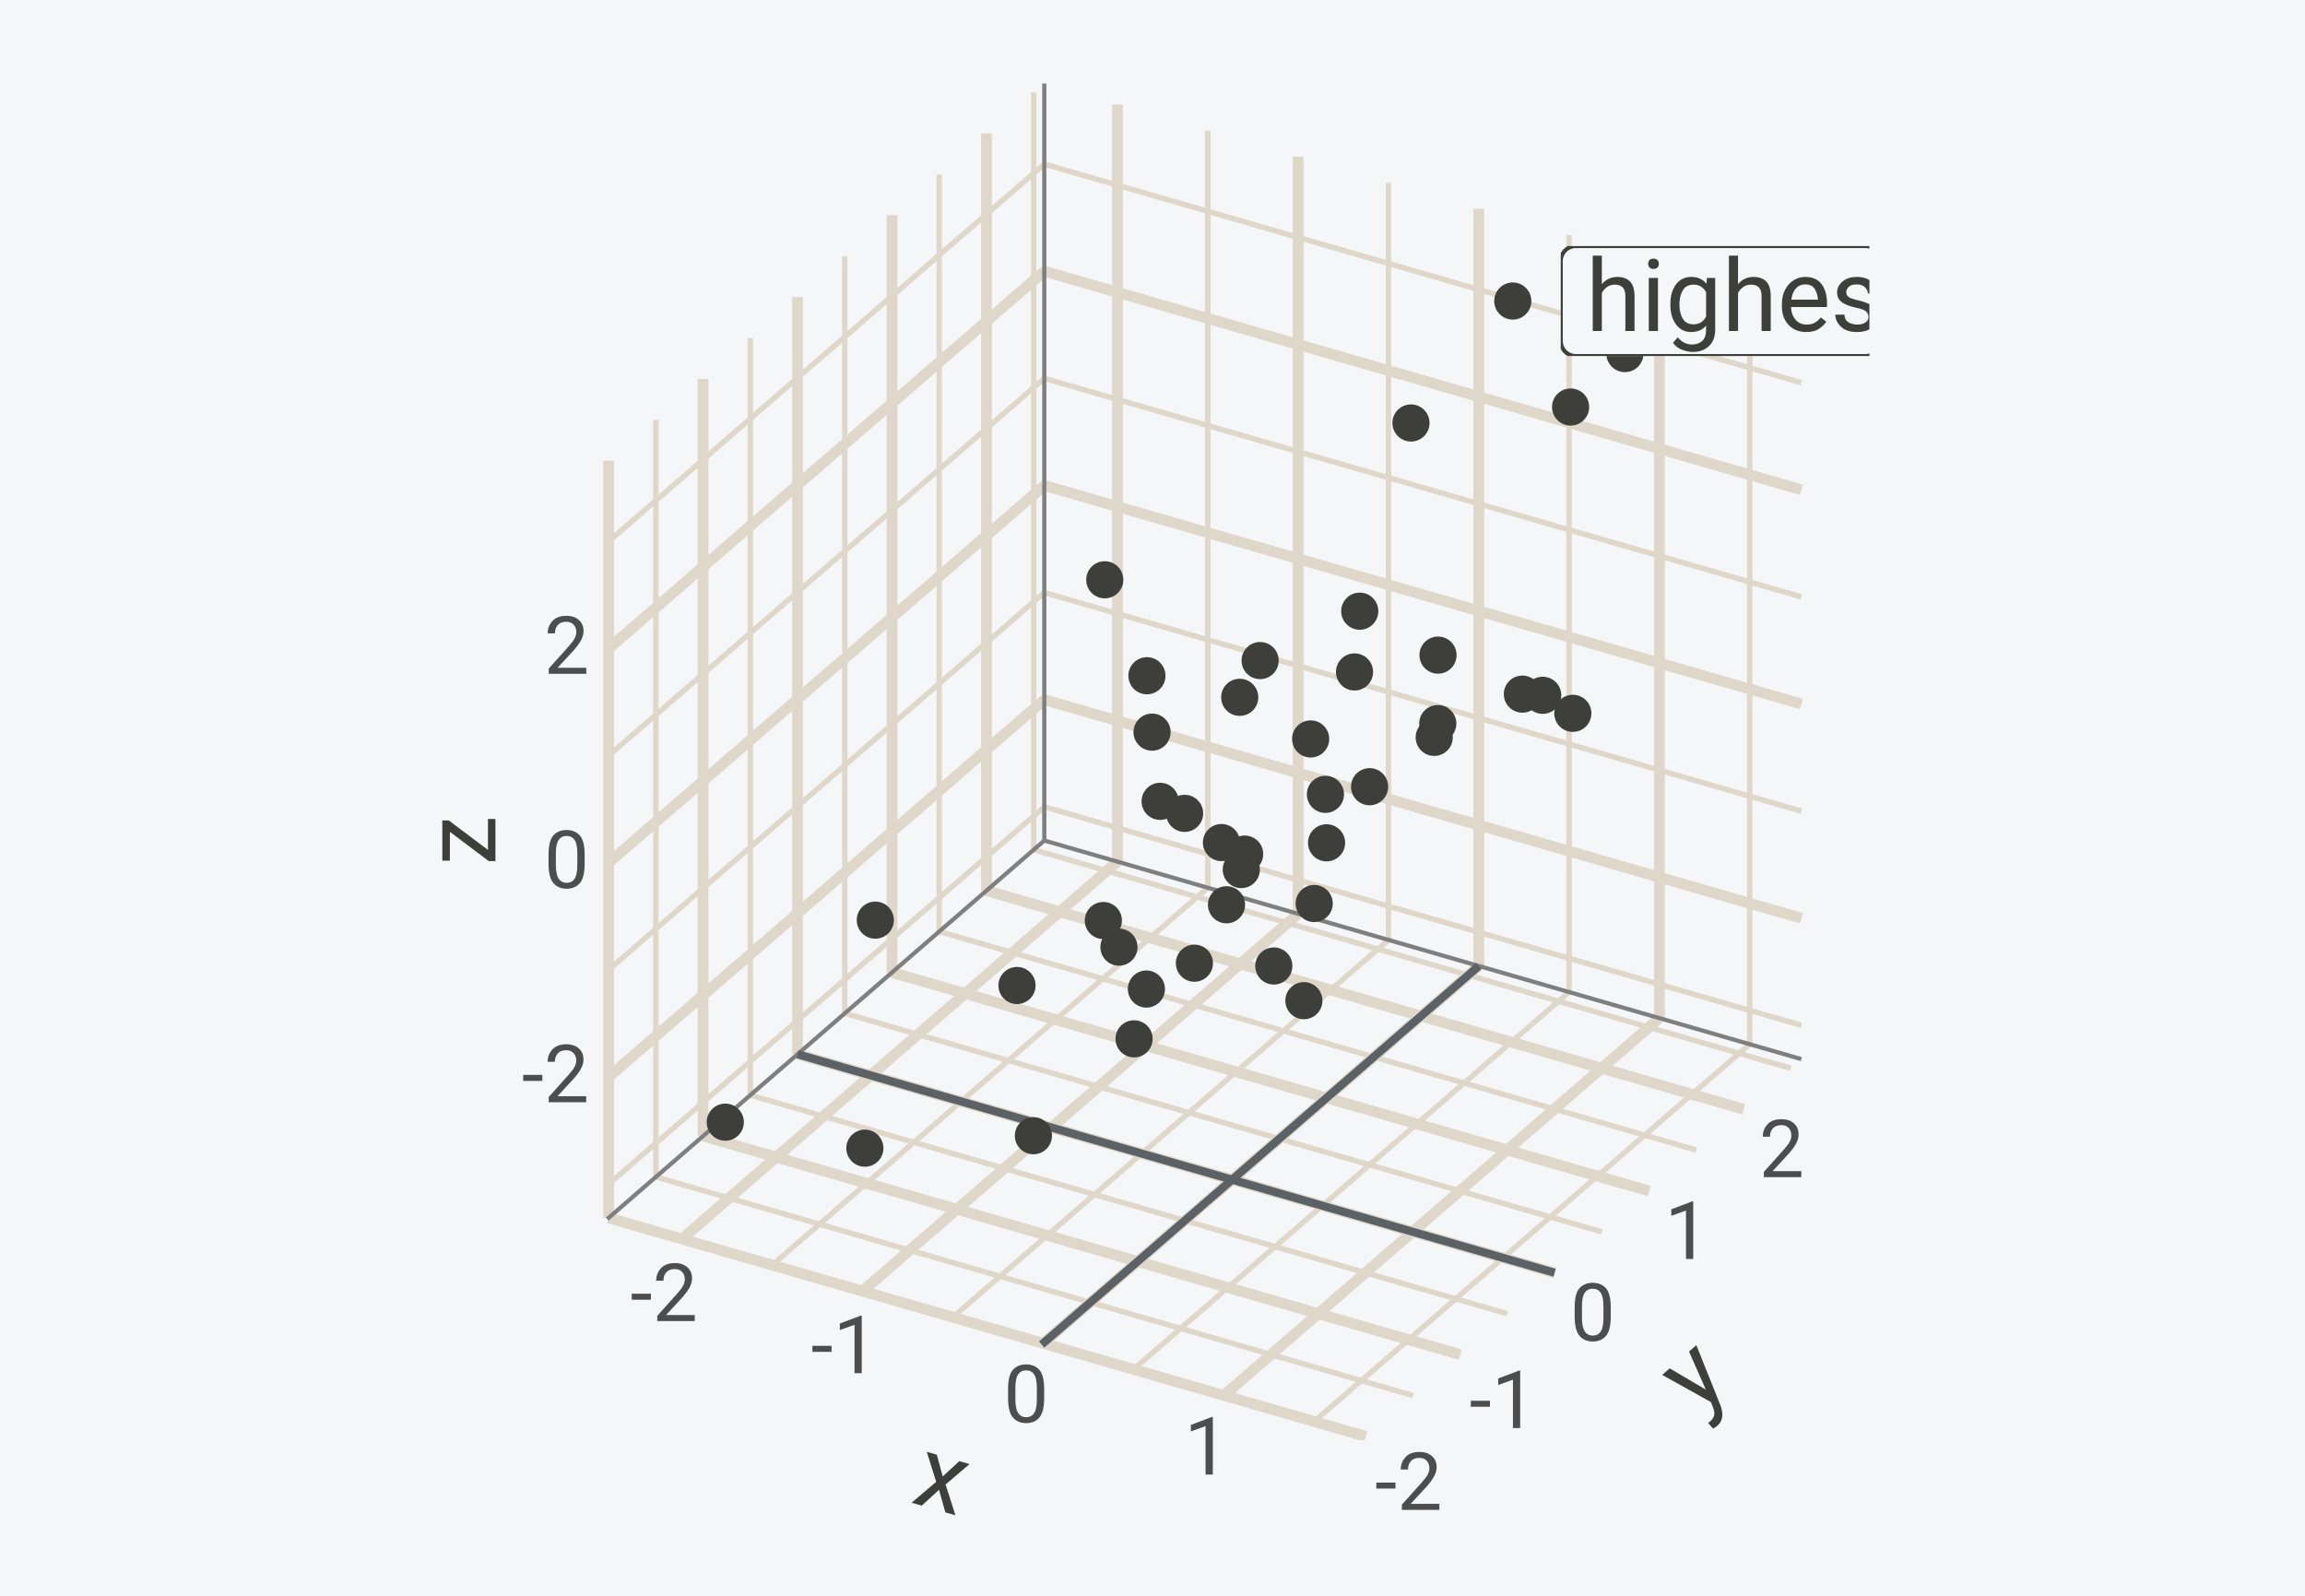
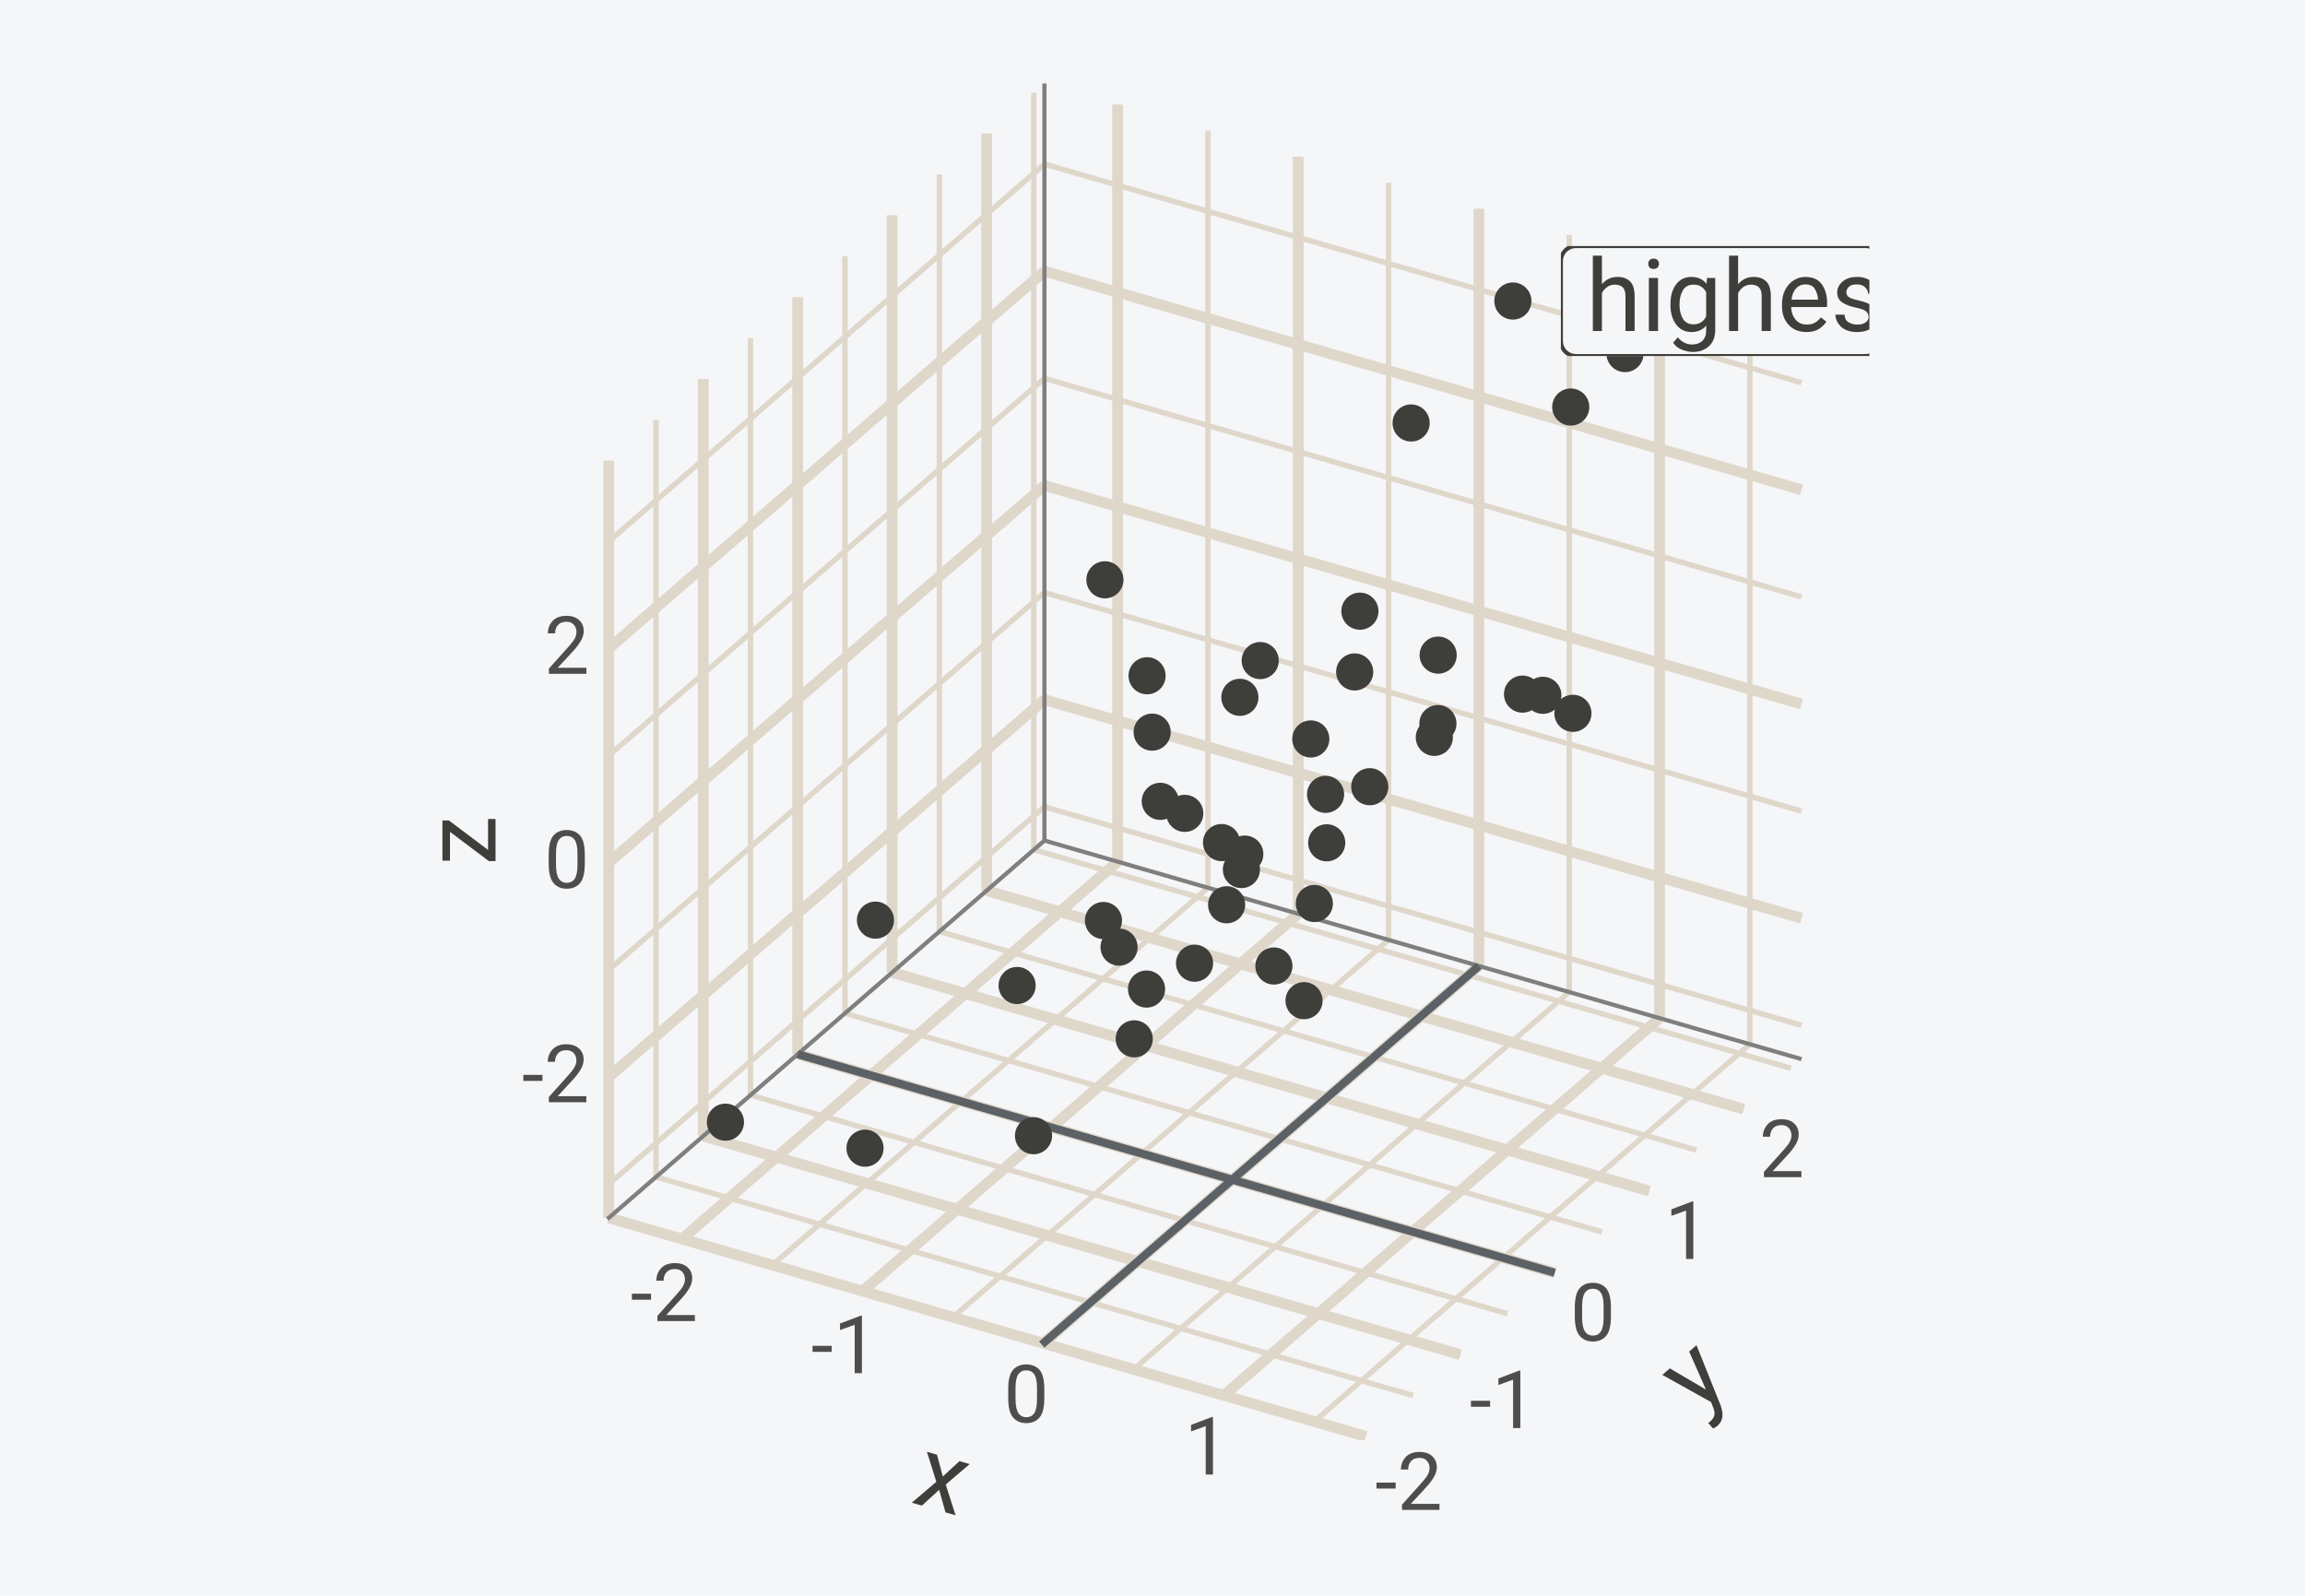
<svg xmlns="http://www.w3.org/2000/svg" width="468.00pt" height="324.00pt" viewBox="0 0 468.00 324.00">
  <g class="svglite">
    <defs>
      <style type="text/css">
    /* theme-aware-processed */
    .svglite line, .svglite polyline, .svglite polygon, .svglite path, .svglite circle {
      fill: none;
      stroke: #3E3F3A;
      stroke-linecap: round;
      stroke-linejoin: round;
      stroke-miterlimit: 10.00;
    }
    .svglite &gt; g &gt; rect {
      fill: none;
      stroke: #3E3F3A;
      stroke-linecap: round;
      stroke-linejoin: round;
      stroke-miterlimit: 10.00;
    }
    .svglite text {
      white-space: pre;
      fill: #3E3F3A;
    }
    .svglite g.glyphgroup path {
      fill: inherit;
      stroke: none;
    }
  </style>
    </defs>
    <rect class="svg-bg" width="100%" height="100%" style="stroke: none; fill: #F5F6F8;" />
    <defs>
      <clipPath id="cpMC4wMHw0NjguMDB8MC4wMHwzMjQuMDA=">
        <rect x="0.00" y="0.00" width="468.00" height="324.00" />
      </clipPath>
    </defs>
    <g clip-path="url(#cpMC4wMHw0NjguMDB8MC4wMHwzMjQuMDA=)">
</g>
    <defs>
      <clipPath id="cpNzIuMDB8Mzk2LjAwfDAuMDB8MzI0LjAw">
        <rect x="72.00" y="0.00" width="324.00" height="324.00" />
      </clipPath>
    </defs>
    <g clip-path="url(#cpNzIuMDB8Mzk2LjAwfDAuMDB8MzI0LjAw)">
      <rect x="72.00" y="0.00" width="324.00" height="324.00" style="stroke-width: 1.65; stroke: none;" />
    </g>
    <g clip-path="url(#cpMC4wMHw0NjguMDB8MC4wMHwzMjQuMDA=)">
      <rect x="80.47" y="8.47" width="307.06" height="307.06" style="stroke-width: 1.65; stroke: none;" />
    </g>
    <defs>
-       <clipPath id="cpMTA5LjQ2fDM3OS41NnwxNi40NHwyOTIuNDE=">
-         <rect x="109.46" y="16.44" width="270.10" height="275.97" />
-       </clipPath>
-     </defs>
-     <g clip-path="url(#cpMTA5LjQ2fDM3OS41NnwxNi40NHwyOTIuNDE=)">
-       <polyline points="123.57,247.27 123.57,93.55 " style="stroke-width: 1.10; stroke: #DFD7CA; stroke-linecap: butt;" />
-       <polyline points="133.16,238.96 133.16,85.25 " style="stroke-width: 1.10; stroke: #DFD7CA; stroke-linecap: butt;" />
-       <polyline points="142.75,230.66 142.75,76.94 " style="stroke-width: 1.10; stroke: #DFD7CA; stroke-linecap: butt;" />
-       <polyline points="152.34,222.35 152.34,68.64 " style="stroke-width: 1.10; stroke: #DFD7CA; stroke-linecap: butt;" />
-       <polyline points="161.93,214.05 161.93,60.33 " style="stroke-width: 1.10; stroke: #DFD7CA; stroke-linecap: butt;" />
-       <polyline points="171.52,205.74 171.52,52.03 " style="stroke-width: 1.10; stroke: #DFD7CA; stroke-linecap: butt;" />
-       <polyline points="181.11,197.44 181.11,43.72 " style="stroke-width: 1.10; stroke: #DFD7CA; stroke-linecap: butt;" />
-       <polyline points="190.70,189.13 190.70,35.42 " style="stroke-width: 1.10; stroke: #DFD7CA; stroke-linecap: butt;" />
-       <polyline points="200.29,180.83 200.29,27.11 " style="stroke-width: 1.10; stroke: #DFD7CA; stroke-linecap: butt;" />
-       <polyline points="209.88,172.52 209.88,18.81 " style="stroke-width: 1.10; stroke: #DFD7CA; stroke-linecap: butt;" />
-       <polyline points="123.57,247.27 123.57,93.55 " style="stroke-width: 2.19; stroke: #DFD7CA; stroke-linecap: butt;" />
-       <polyline points="142.75,230.66 142.75,76.94 " style="stroke-width: 2.19; stroke: #DFD7CA; stroke-linecap: butt;" />
-       <polyline points="161.93,214.05 161.93,60.33 " style="stroke-width: 2.19; stroke: #DFD7CA; stroke-linecap: butt;" />
-       <polyline points="181.11,197.44 181.11,43.72 " style="stroke-width: 2.19; stroke: #DFD7CA; stroke-linecap: butt;" />
-       <polyline points="200.29,180.83 200.29,27.11 " style="stroke-width: 2.19; stroke: #DFD7CA; stroke-linecap: butt;" />
-       <polyline points="123.28,240.67 212.03,163.81 " style="stroke-width: 1.10; stroke: #DFD7CA; stroke-linecap: butt;" />
-       <polyline points="123.28,218.92 212.03,142.06 " style="stroke-width: 1.10; stroke: #DFD7CA; stroke-linecap: butt;" />
-       <polyline points="123.28,197.17 212.03,120.31 " style="stroke-width: 1.10; stroke: #DFD7CA; stroke-linecap: butt;" />
-       <polyline points="123.28,175.42 212.03,98.57 " style="stroke-width: 1.10; stroke: #DFD7CA; stroke-linecap: butt;" />
-       <polyline points="123.28,153.68 212.03,76.82 " style="stroke-width: 1.10; stroke: #DFD7CA; stroke-linecap: butt;" />
-       <polyline points="123.28,131.93 212.03,55.07 " style="stroke-width: 1.10; stroke: #DFD7CA; stroke-linecap: butt;" />
-       <polyline points="123.28,110.18 212.03,33.32 " style="stroke-width: 1.10; stroke: #DFD7CA; stroke-linecap: butt;" />
-       <polyline points="123.28,218.92 212.03,142.06 " style="stroke-width: 2.19; stroke: #DFD7CA; stroke-linecap: butt;" />
-       <polyline points="123.28,175.42 212.03,98.57 " style="stroke-width: 2.19; stroke: #DFD7CA; stroke-linecap: butt;" />
-       <polyline points="123.28,131.93 212.03,55.07 " style="stroke-width: 2.19; stroke: #DFD7CA; stroke-linecap: butt;" />
-       <polyline points="226.89,174.95 226.89,21.24 " style="stroke-width: 1.10; stroke: #DFD7CA; stroke-linecap: butt;" />
-       <polyline points="245.23,180.25 245.23,26.53 " style="stroke-width: 1.10; stroke: #DFD7CA; stroke-linecap: butt;" />
-       <polyline points="263.57,185.54 263.57,31.83 " style="stroke-width: 1.10; stroke: #DFD7CA; stroke-linecap: butt;" />
-       <polyline points="281.91,190.84 281.91,37.12 " style="stroke-width: 1.10; stroke: #DFD7CA; stroke-linecap: butt;" />
-       <polyline points="300.25,196.13 300.25,42.42 " style="stroke-width: 1.10; stroke: #DFD7CA; stroke-linecap: butt;" />
-       <polyline points="318.58,201.42 318.58,47.71 " style="stroke-width: 1.10; stroke: #DFD7CA; stroke-linecap: butt;" />
-       <polyline points="336.92,206.72 336.92,53.00 " style="stroke-width: 1.10; stroke: #DFD7CA; stroke-linecap: butt;" />
-       <polyline points="355.26,212.01 355.26,58.30 " style="stroke-width: 1.10; stroke: #DFD7CA; stroke-linecap: butt;" />
-       <polyline points="226.89,174.95 226.89,21.24 " style="stroke-width: 2.19; stroke: #DFD7CA; stroke-linecap: butt;" />
-       <polyline points="263.57,185.54 263.57,31.83 " style="stroke-width: 2.19; stroke: #DFD7CA; stroke-linecap: butt;" />
-       <polyline points="300.25,196.13 300.25,42.42 " style="stroke-width: 2.19; stroke: #DFD7CA; stroke-linecap: butt;" />
-       <polyline points="336.92,206.72 336.92,53.00 " style="stroke-width: 2.19; stroke: #DFD7CA; stroke-linecap: butt;" />
-       <polyline points="212.03,163.81 365.74,208.18 " style="stroke-width: 1.10; stroke: #DFD7CA; stroke-linecap: butt;" />
-       <polyline points="212.03,142.06 365.74,186.43 " style="stroke-width: 1.10; stroke: #DFD7CA; stroke-linecap: butt;" />
-       <polyline points="212.03,120.31 365.74,164.69 " style="stroke-width: 1.10; stroke: #DFD7CA; stroke-linecap: butt;" />
-       <polyline points="212.03,98.57 365.74,142.94 " style="stroke-width: 1.10; stroke: #DFD7CA; stroke-linecap: butt;" />
-       <polyline points="212.03,76.82 365.74,121.19 " style="stroke-width: 1.10; stroke: #DFD7CA; stroke-linecap: butt;" />
-       <polyline points="212.03,55.07 365.74,99.44 " style="stroke-width: 1.10; stroke: #DFD7CA; stroke-linecap: butt;" />
-       <polyline points="212.03,33.32 365.74,77.70 " style="stroke-width: 1.10; stroke: #DFD7CA; stroke-linecap: butt;" />
-       <polyline points="212.03,142.06 365.74,186.43 " style="stroke-width: 2.19; stroke: #DFD7CA; stroke-linecap: butt;" />
-       <polyline points="212.03,98.57 365.74,142.94 " style="stroke-width: 2.19; stroke: #DFD7CA; stroke-linecap: butt;" />
-       <polyline points="212.03,55.07 365.74,99.44 " style="stroke-width: 2.19; stroke: #DFD7CA; stroke-linecap: butt;" />
-       <polyline points="138.14,251.81 226.89,174.95 " style="stroke-width: 1.10; stroke: #DFD7CA; stroke-linecap: butt;" />
-       <polyline points="156.48,257.11 245.23,180.25 " style="stroke-width: 1.10; stroke: #DFD7CA; stroke-linecap: butt;" />
-       <polyline points="174.82,262.40 263.57,185.54 " style="stroke-width: 1.10; stroke: #DFD7CA; stroke-linecap: butt;" />
-       <polyline points="193.16,267.69 281.91,190.84 " style="stroke-width: 1.10; stroke: #DFD7CA; stroke-linecap: butt;" />
-       <polyline points="211.50,272.99 300.25,196.13 " style="stroke-width: 1.10; stroke: #DFD7CA; stroke-linecap: butt;" />
-       <polyline points="229.84,278.28 318.58,201.42 " style="stroke-width: 1.10; stroke: #DFD7CA; stroke-linecap: butt;" />
-       <polyline points="248.18,283.58 336.92,206.72 " style="stroke-width: 1.10; stroke: #DFD7CA; stroke-linecap: butt;" />
-       <polyline points="266.51,288.87 355.26,212.01 " style="stroke-width: 1.10; stroke: #DFD7CA; stroke-linecap: butt;" />
-       <polyline points="138.14,251.81 226.89,174.95 " style="stroke-width: 2.19; stroke: #DFD7CA; stroke-linecap: butt;" />
-       <polyline points="174.82,262.40 263.57,185.54 " style="stroke-width: 2.19; stroke: #DFD7CA; stroke-linecap: butt;" />
-       <polyline points="211.50,272.99 300.25,196.13 " style="stroke-width: 2.19; stroke: #DFD7CA; stroke-linecap: butt;" />
-       <polyline points="248.18,283.58 336.92,206.72 " style="stroke-width: 2.19; stroke: #DFD7CA; stroke-linecap: butt;" />
-       <polyline points="123.57,247.27 277.29,291.64 " style="stroke-width: 1.10; stroke: #DFD7CA; stroke-linecap: butt;" />
-       <polyline points="133.16,238.96 286.88,283.34 " style="stroke-width: 1.10; stroke: #DFD7CA; stroke-linecap: butt;" />
-       <polyline points="142.75,230.66 296.47,275.03 " style="stroke-width: 1.10; stroke: #DFD7CA; stroke-linecap: butt;" />
-       <polyline points="152.34,222.35 306.06,266.73 " style="stroke-width: 1.10; stroke: #DFD7CA; stroke-linecap: butt;" />
-       <polyline points="161.93,214.05 315.65,258.42 " style="stroke-width: 1.10; stroke: #DFD7CA; stroke-linecap: butt;" />
-       <polyline points="171.52,205.74 325.24,250.12 " style="stroke-width: 1.10; stroke: #DFD7CA; stroke-linecap: butt;" />
-       <polyline points="181.11,197.44 334.83,241.81 " style="stroke-width: 1.10; stroke: #DFD7CA; stroke-linecap: butt;" />
-       <polyline points="190.70,189.13 344.42,233.51 " style="stroke-width: 1.10; stroke: #DFD7CA; stroke-linecap: butt;" />
-       <polyline points="200.29,180.83 354.01,225.20 " style="stroke-width: 1.10; stroke: #DFD7CA; stroke-linecap: butt;" />
-       <polyline points="209.88,172.52 363.60,216.90 " style="stroke-width: 1.10; stroke: #DFD7CA; stroke-linecap: butt;" />
-       <polyline points="123.57,247.27 277.29,291.64 " style="stroke-width: 2.19; stroke: #DFD7CA; stroke-linecap: butt;" />
-       <polyline points="142.75,230.66 296.47,275.03 " style="stroke-width: 2.19; stroke: #DFD7CA; stroke-linecap: butt;" />
-       <polyline points="161.93,214.05 315.65,258.42 " style="stroke-width: 2.19; stroke: #DFD7CA; stroke-linecap: butt;" />
-       <polyline points="181.11,197.44 334.83,241.81 " style="stroke-width: 2.19; stroke: #DFD7CA; stroke-linecap: butt;" />
-       <polyline points="200.29,180.83 354.01,225.20 " style="stroke-width: 2.19; stroke: #DFD7CA; stroke-linecap: butt;" />
-       <polyline points="212.03,170.66 365.74,215.04 " style="stroke-width: 0.85; stroke: #7F7F7F; stroke-linecap: butt;" />
-       <polyline points="123.28,247.52 212.03,170.66 " style="stroke-width: 0.85; stroke: #7F7F7F; stroke-linecap: butt;" />
-       <polyline points="212.03,170.66 212.03,16.95 " style="stroke-width: 0.85; stroke: #7F7F7F; stroke-linecap: butt;" />
-       <circle class="theme-fill-fg" cx="224.31" cy="117.72" r="3.22" style="stroke-width: 1.10; fill: #3E3F3A;" />
-       <circle class="theme-fill-fg" cx="177.72" cy="186.82" r="3.22" style="stroke-width: 1.10; fill: #3E3F3A;" />
-       <circle class="theme-fill-fg" cx="147.26" cy="227.84" r="3.22" style="stroke-width: 1.10; fill: #3E3F3A;" />
-       <circle class="theme-fill-fg" cx="286.48" cy="85.88" r="3.22" style="stroke-width: 1.10; fill: #3E3F3A;" />
-       <circle class="theme-fill-fg" cx="232.87" cy="137.20" r="3.22" style="stroke-width: 1.10; fill: #3E3F3A;" />
-       <circle class="theme-fill-fg" cx="175.60" cy="233.12" r="3.22" style="stroke-width: 1.10; fill: #3E3F3A;" />
-       <circle class="theme-fill-fg" cx="255.85" cy="134.12" r="3.22" style="stroke-width: 1.10; fill: #3E3F3A;" />
-       <circle class="theme-fill-fg" cx="224.02" cy="186.90" r="3.22" style="stroke-width: 1.10; fill: #3E3F3A;" />
-       <circle class="theme-fill-fg" cx="240.52" cy="165.14" r="3.22" style="stroke-width: 1.10; fill: #3E3F3A;" />
-       <circle class="theme-fill-fg" cx="233.91" cy="148.65" r="3.22" style="stroke-width: 1.10; fill: #3E3F3A;" />
-       <circle class="theme-fill-fg" cx="266.11" cy="150.03" r="3.22" style="stroke-width: 1.10; fill: #3E3F3A;" />
-       <circle class="theme-fill-fg" cx="329.92" cy="71.79" r="3.22" style="stroke-width: 1.10; fill: #3E3F3A;" />
-       <circle class="theme-fill-fg" cx="206.49" cy="200.09" r="3.22" style="stroke-width: 1.10; fill: #3E3F3A;" />
-       <circle class="theme-fill-fg" cx="307.15" cy="61.12" r="3.22" style="stroke-width: 1.10; fill: #3E3F3A;" />
-       <circle class="theme-fill-fg" cx="242.51" cy="195.56" r="3.22" style="stroke-width: 1.10; fill: #3E3F3A;" />
-       <circle class="theme-fill-fg" cx="232.76" cy="200.81" r="3.22" style="stroke-width: 1.10; fill: #3E3F3A;" />
-       <circle class="theme-fill-fg" cx="291.97" cy="133.01" r="3.22" style="stroke-width: 1.10; fill: #3E3F3A;" />
-       <circle class="theme-fill-fg" cx="291.20" cy="149.71" r="3.22" style="stroke-width: 1.10; fill: #3E3F3A;" />
-       <circle class="theme-fill-fg" cx="230.26" cy="210.92" r="3.22" style="stroke-width: 1.10; fill: #3E3F3A;" />
-       <circle class="theme-fill-fg" cx="276.08" cy="124.09" r="3.22" style="stroke-width: 1.10; fill: #3E3F3A;" />
-       <circle class="theme-fill-fg" cx="275.02" cy="136.43" r="3.22" style="stroke-width: 1.10; fill: #3E3F3A;" />
-       <circle class="theme-fill-fg" cx="269.34" cy="171.12" r="3.22" style="stroke-width: 1.10; fill: #3E3F3A;" />
-       <circle class="theme-fill-fg" cx="318.89" cy="82.64" r="3.22" style="stroke-width: 1.10; fill: #3E3F3A;" />
-       <circle class="theme-fill-fg" cx="269.11" cy="161.28" r="3.22" style="stroke-width: 1.10; fill: #3E3F3A;" />
-       <circle class="theme-fill-fg" cx="278.08" cy="159.73" r="3.22" style="stroke-width: 1.10; fill: #3E3F3A;" />
-       <circle class="theme-fill-fg" cx="258.63" cy="196.13" r="3.22" style="stroke-width: 1.10; fill: #3E3F3A;" />
-       <circle class="theme-fill-fg" cx="309.10" cy="140.93" r="3.22" style="stroke-width: 1.10; fill: #3E3F3A;" />
-       <circle class="theme-fill-fg" cx="319.34" cy="144.83" r="3.22" style="stroke-width: 1.10; fill: #3E3F3A;" />
-       <circle class="theme-fill-fg" cx="266.83" cy="183.44" r="3.22" style="stroke-width: 1.10; fill: #3E3F3A;" />
-       <circle class="theme-fill-fg" cx="235.55" cy="162.70" r="3.22" style="stroke-width: 1.10; fill: #3E3F3A;" />
-       <circle class="theme-fill-fg" cx="227.19" cy="192.30" r="3.22" style="stroke-width: 1.10; fill: #3E3F3A;" />
-       <circle class="theme-fill-fg" cx="248.00" cy="171.07" r="3.22" style="stroke-width: 1.10; fill: #3E3F3A;" />
-       <circle class="theme-fill-fg" cx="251.71" cy="141.58" r="3.22" style="stroke-width: 1.10; fill: #3E3F3A;" />
-       <circle class="theme-fill-fg" cx="291.92" cy="146.91" r="3.22" style="stroke-width: 1.10; fill: #3E3F3A;" />
-       <circle class="theme-fill-fg" cx="313.23" cy="141.17" r="3.22" style="stroke-width: 1.10; fill: #3E3F3A;" />
-       <circle class="theme-fill-fg" cx="264.74" cy="203.17" r="3.22" style="stroke-width: 1.10; fill: #3E3F3A;" />
-       <circle class="theme-fill-fg" cx="252.03" cy="176.55" r="3.22" style="stroke-width: 1.10; fill: #3E3F3A;" />
-       <circle class="theme-fill-fg" cx="249.03" cy="183.70" r="3.22" style="stroke-width: 1.10; fill: #3E3F3A;" />
-       <circle class="theme-fill-fg" cx="252.71" cy="173.41" r="3.22" style="stroke-width: 1.10; fill: #3E3F3A;" />
-       <polyline points="161.93,214.05 315.65,258.42 " style="stroke-width: 1.65; stroke: #5C6166; stroke-linecap: butt;" />
-       <polyline points="211.50,272.99 300.25,196.13 " style="stroke-width: 1.65; stroke: #5C6166; stroke-linecap: butt;" />
-       <circle class="theme-fill-fg" cx="209.82" cy="230.59" r="3.22" style="stroke-width: 1.10; fill: #3E3F3A;" />
+       <clipPath id="cpMTA5LjUyfDM3OS41NnwxNi40NHwyOTIuNDE=">
+         <rect x="109.52" y="16.44" width="270.05" height="275.97" />
+       </clipPath>
+     </defs>
+     <g clip-path="url(#cpMTA5LjUyfDM3OS41NnwxNi40NHwyOTIuNDE=)">
+       <polyline points="123.60,247.27 123.60,93.55 " style="stroke-width: 1.10; stroke: #DFD7CA; stroke-linecap: butt;" />
+       <polyline points="133.19,238.96 133.19,85.25 " style="stroke-width: 1.10; stroke: #DFD7CA; stroke-linecap: butt;" />
+       <polyline points="142.78,230.66 142.78,76.94 " style="stroke-width: 1.10; stroke: #DFD7CA; stroke-linecap: butt;" />
+       <polyline points="152.37,222.35 152.37,68.64 " style="stroke-width: 1.10; stroke: #DFD7CA; stroke-linecap: butt;" />
+       <polyline points="161.96,214.05 161.96,60.33 " style="stroke-width: 1.10; stroke: #DFD7CA; stroke-linecap: butt;" />
+       <polyline points="171.55,205.74 171.55,52.03 " style="stroke-width: 1.10; stroke: #DFD7CA; stroke-linecap: butt;" />
+       <polyline points="181.14,197.44 181.14,43.72 " style="stroke-width: 1.10; stroke: #DFD7CA; stroke-linecap: butt;" />
+       <polyline points="190.73,189.13 190.73,35.42 " style="stroke-width: 1.10; stroke: #DFD7CA; stroke-linecap: butt;" />
+       <polyline points="200.32,180.83 200.32,27.11 " style="stroke-width: 1.10; stroke: #DFD7CA; stroke-linecap: butt;" />
+       <polyline points="209.91,172.52 209.91,18.81 " style="stroke-width: 1.10; stroke: #DFD7CA; stroke-linecap: butt;" />
+       <polyline points="123.60,247.27 123.60,93.55 " style="stroke-width: 2.19; stroke: #DFD7CA; stroke-linecap: butt;" />
+       <polyline points="142.78,230.66 142.78,76.94 " style="stroke-width: 2.19; stroke: #DFD7CA; stroke-linecap: butt;" />
+       <polyline points="161.96,214.05 161.96,60.33 " style="stroke-width: 2.19; stroke: #DFD7CA; stroke-linecap: butt;" />
+       <polyline points="181.14,197.44 181.14,43.72 " style="stroke-width: 2.19; stroke: #DFD7CA; stroke-linecap: butt;" />
+       <polyline points="200.32,180.83 200.32,27.11 " style="stroke-width: 2.19; stroke: #DFD7CA; stroke-linecap: butt;" />
+       <polyline points="123.31,240.67 212.06,163.81 " style="stroke-width: 1.10; stroke: #DFD7CA; stroke-linecap: butt;" />
+       <polyline points="123.31,218.92 212.06,142.06 " style="stroke-width: 1.10; stroke: #DFD7CA; stroke-linecap: butt;" />
+       <polyline points="123.31,197.17 212.06,120.31 " style="stroke-width: 1.10; stroke: #DFD7CA; stroke-linecap: butt;" />
+       <polyline points="123.31,175.42 212.06,98.57 " style="stroke-width: 1.10; stroke: #DFD7CA; stroke-linecap: butt;" />
+       <polyline points="123.31,153.68 212.06,76.82 " style="stroke-width: 1.10; stroke: #DFD7CA; stroke-linecap: butt;" />
+       <polyline points="123.31,131.93 212.06,55.07 " style="stroke-width: 1.10; stroke: #DFD7CA; stroke-linecap: butt;" />
+       <polyline points="123.31,110.18 212.06,33.32 " style="stroke-width: 1.10; stroke: #DFD7CA; stroke-linecap: butt;" />
+       <polyline points="123.31,218.92 212.06,142.06 " style="stroke-width: 2.19; stroke: #DFD7CA; stroke-linecap: butt;" />
+       <polyline points="123.31,175.42 212.06,98.57 " style="stroke-width: 2.19; stroke: #DFD7CA; stroke-linecap: butt;" />
+       <polyline points="123.31,131.93 212.06,55.07 " style="stroke-width: 2.19; stroke: #DFD7CA; stroke-linecap: butt;" />
+       <polyline points="226.92,174.95 226.92,21.24 " style="stroke-width: 1.10; stroke: #DFD7CA; stroke-linecap: butt;" />
+       <polyline points="245.26,180.25 245.26,26.53 " style="stroke-width: 1.10; stroke: #DFD7CA; stroke-linecap: butt;" />
+       <polyline points="263.59,185.54 263.59,31.83 " style="stroke-width: 1.10; stroke: #DFD7CA; stroke-linecap: butt;" />
+       <polyline points="281.93,190.84 281.93,37.12 " style="stroke-width: 1.10; stroke: #DFD7CA; stroke-linecap: butt;" />
+       <polyline points="300.27,196.13 300.27,42.42 " style="stroke-width: 1.10; stroke: #DFD7CA; stroke-linecap: butt;" />
+       <polyline points="318.61,201.42 318.61,47.71 " style="stroke-width: 1.10; stroke: #DFD7CA; stroke-linecap: butt;" />
+       <polyline points="336.95,206.72 336.95,53.00 " style="stroke-width: 1.10; stroke: #DFD7CA; stroke-linecap: butt;" />
+       <polyline points="355.29,212.01 355.29,58.30 " style="stroke-width: 1.10; stroke: #DFD7CA; stroke-linecap: butt;" />
+       <polyline points="226.92,174.95 226.92,21.24 " style="stroke-width: 2.19; stroke: #DFD7CA; stroke-linecap: butt;" />
+       <polyline points="263.59,185.54 263.59,31.83 " style="stroke-width: 2.19; stroke: #DFD7CA; stroke-linecap: butt;" />
+       <polyline points="300.27,196.13 300.27,42.42 " style="stroke-width: 2.19; stroke: #DFD7CA; stroke-linecap: butt;" />
+       <polyline points="336.95,206.72 336.95,53.00 " style="stroke-width: 2.19; stroke: #DFD7CA; stroke-linecap: butt;" />
+       <polyline points="212.06,163.81 365.77,208.18 " style="stroke-width: 1.10; stroke: #DFD7CA; stroke-linecap: butt;" />
+       <polyline points="212.06,142.06 365.77,186.43 " style="stroke-width: 1.10; stroke: #DFD7CA; stroke-linecap: butt;" />
+       <polyline points="212.06,120.31 365.77,164.69 " style="stroke-width: 1.10; stroke: #DFD7CA; stroke-linecap: butt;" />
+       <polyline points="212.06,98.57 365.77,142.94 " style="stroke-width: 1.10; stroke: #DFD7CA; stroke-linecap: butt;" />
+       <polyline points="212.06,76.82 365.77,121.19 " style="stroke-width: 1.10; stroke: #DFD7CA; stroke-linecap: butt;" />
+       <polyline points="212.06,55.07 365.77,99.44 " style="stroke-width: 1.10; stroke: #DFD7CA; stroke-linecap: butt;" />
+       <polyline points="212.06,33.32 365.77,77.70 " style="stroke-width: 1.10; stroke: #DFD7CA; stroke-linecap: butt;" />
+       <polyline points="212.06,142.06 365.77,186.43 " style="stroke-width: 2.19; stroke: #DFD7CA; stroke-linecap: butt;" />
+       <polyline points="212.06,98.57 365.77,142.94 " style="stroke-width: 2.19; stroke: #DFD7CA; stroke-linecap: butt;" />
+       <polyline points="212.06,55.07 365.77,99.44 " style="stroke-width: 2.19; stroke: #DFD7CA; stroke-linecap: butt;" />
+       <polyline points="138.17,251.81 226.92,174.95 " style="stroke-width: 1.10; stroke: #DFD7CA; stroke-linecap: butt;" />
+       <polyline points="156.51,257.11 245.26,180.25 " style="stroke-width: 1.10; stroke: #DFD7CA; stroke-linecap: butt;" />
+       <polyline points="174.85,262.40 263.59,185.54 " style="stroke-width: 1.10; stroke: #DFD7CA; stroke-linecap: butt;" />
+       <polyline points="193.19,267.69 281.93,190.84 " style="stroke-width: 1.10; stroke: #DFD7CA; stroke-linecap: butt;" />
+       <polyline points="211.52,272.99 300.27,196.13 " style="stroke-width: 1.10; stroke: #DFD7CA; stroke-linecap: butt;" />
+       <polyline points="229.86,278.28 318.61,201.42 " style="stroke-width: 1.10; stroke: #DFD7CA; stroke-linecap: butt;" />
+       <polyline points="248.20,283.57 336.95,206.72 " style="stroke-width: 1.10; stroke: #DFD7CA; stroke-linecap: butt;" />
+       <polyline points="266.54,288.87 355.29,212.01 " style="stroke-width: 1.10; stroke: #DFD7CA; stroke-linecap: butt;" />
+       <polyline points="138.17,251.81 226.92,174.95 " style="stroke-width: 2.19; stroke: #DFD7CA; stroke-linecap: butt;" />
+       <polyline points="174.85,262.40 263.59,185.54 " style="stroke-width: 2.19; stroke: #DFD7CA; stroke-linecap: butt;" />
+       <polyline points="211.52,272.99 300.27,196.13 " style="stroke-width: 2.19; stroke: #DFD7CA; stroke-linecap: butt;" />
+       <polyline points="248.20,283.57 336.95,206.72 " style="stroke-width: 2.19; stroke: #DFD7CA; stroke-linecap: butt;" />
+       <polyline points="123.60,247.27 277.32,291.64 " style="stroke-width: 1.10; stroke: #DFD7CA; stroke-linecap: butt;" />
+       <polyline points="133.19,238.96 286.91,283.34 " style="stroke-width: 1.10; stroke: #DFD7CA; stroke-linecap: butt;" />
+       <polyline points="142.78,230.66 296.50,275.03 " style="stroke-width: 1.10; stroke: #DFD7CA; stroke-linecap: butt;" />
+       <polyline points="152.37,222.35 306.08,266.73 " style="stroke-width: 1.10; stroke: #DFD7CA; stroke-linecap: butt;" />
+       <polyline points="161.96,214.05 315.67,258.42 " style="stroke-width: 1.10; stroke: #DFD7CA; stroke-linecap: butt;" />
+       <polyline points="171.55,205.74 325.26,250.12 " style="stroke-width: 1.10; stroke: #DFD7CA; stroke-linecap: butt;" />
+       <polyline points="181.14,197.44 334.85,241.81 " style="stroke-width: 1.10; stroke: #DFD7CA; stroke-linecap: butt;" />
+       <polyline points="190.73,189.13 344.44,233.51 " style="stroke-width: 1.10; stroke: #DFD7CA; stroke-linecap: butt;" />
+       <polyline points="200.32,180.83 354.03,225.20 " style="stroke-width: 1.10; stroke: #DFD7CA; stroke-linecap: butt;" />
+       <polyline points="209.91,172.52 363.62,216.90 " style="stroke-width: 1.10; stroke: #DFD7CA; stroke-linecap: butt;" />
+       <polyline points="123.60,247.27 277.32,291.64 " style="stroke-width: 2.19; stroke: #DFD7CA; stroke-linecap: butt;" />
+       <polyline points="142.78,230.66 296.50,275.03 " style="stroke-width: 2.19; stroke: #DFD7CA; stroke-linecap: butt;" />
+       <polyline points="161.96,214.05 315.67,258.42 " style="stroke-width: 2.19; stroke: #DFD7CA; stroke-linecap: butt;" />
+       <polyline points="181.14,197.44 334.85,241.81 " style="stroke-width: 2.19; stroke: #DFD7CA; stroke-linecap: butt;" />
+       <polyline points="200.32,180.83 354.03,225.20 " style="stroke-width: 2.19; stroke: #DFD7CA; stroke-linecap: butt;" />
+       <polyline points="212.06,170.66 365.77,215.04 " style="stroke-width: 0.85; stroke: #7F7F7F; stroke-linecap: butt;" />
+       <polyline points="123.31,247.52 212.06,170.66 " style="stroke-width: 0.85; stroke: #7F7F7F; stroke-linecap: butt;" />
+       <polyline points="212.06,170.66 212.06,16.95 " style="stroke-width: 0.85; stroke: #7F7F7F; stroke-linecap: butt;" />
+       <circle class="theme-fill-fg" cx="224.34" cy="117.72" r="3.22" style="stroke-width: 1.10; fill: #3E3F3A;" />
+       <circle class="theme-fill-fg" cx="177.75" cy="186.82" r="3.22" style="stroke-width: 1.10; fill: #3E3F3A;" />
+       <circle class="theme-fill-fg" cx="147.29" cy="227.84" r="3.22" style="stroke-width: 1.10; fill: #3E3F3A;" />
+       <circle class="theme-fill-fg" cx="286.51" cy="85.88" r="3.22" style="stroke-width: 1.10; fill: #3E3F3A;" />
+       <circle class="theme-fill-fg" cx="232.90" cy="137.20" r="3.22" style="stroke-width: 1.10; fill: #3E3F3A;" />
+       <circle class="theme-fill-fg" cx="175.63" cy="233.12" r="3.22" style="stroke-width: 1.10; fill: #3E3F3A;" />
+       <circle class="theme-fill-fg" cx="255.87" cy="134.12" r="3.22" style="stroke-width: 1.10; fill: #3E3F3A;" />
+       <circle class="theme-fill-fg" cx="224.04" cy="186.90" r="3.22" style="stroke-width: 1.10; fill: #3E3F3A;" />
+       <circle class="theme-fill-fg" cx="240.55" cy="165.14" r="3.22" style="stroke-width: 1.10; fill: #3E3F3A;" />
+       <circle class="theme-fill-fg" cx="233.93" cy="148.65" r="3.22" style="stroke-width: 1.10; fill: #3E3F3A;" />
+       <circle class="theme-fill-fg" cx="266.14" cy="150.03" r="3.22" style="stroke-width: 1.10; fill: #3E3F3A;" />
+       <circle class="theme-fill-fg" cx="329.94" cy="71.79" r="3.22" style="stroke-width: 1.10; fill: #3E3F3A;" />
+       <circle class="theme-fill-fg" cx="206.51" cy="200.09" r="3.22" style="stroke-width: 1.10; fill: #3E3F3A;" />
+       <circle class="theme-fill-fg" cx="307.17" cy="61.12" r="3.22" style="stroke-width: 1.10; fill: #3E3F3A;" />
+       <circle class="theme-fill-fg" cx="242.54" cy="195.56" r="3.22" style="stroke-width: 1.10; fill: #3E3F3A;" />
+       <circle class="theme-fill-fg" cx="232.79" cy="200.81" r="3.22" style="stroke-width: 1.10; fill: #3E3F3A;" />
+       <circle class="theme-fill-fg" cx="292.00" cy="133.01" r="3.22" style="stroke-width: 1.10; fill: #3E3F3A;" />
+       <circle class="theme-fill-fg" cx="291.22" cy="149.71" r="3.22" style="stroke-width: 1.10; fill: #3E3F3A;" />
+       <circle class="theme-fill-fg" cx="230.29" cy="210.92" r="3.22" style="stroke-width: 1.10; fill: #3E3F3A;" />
+       <circle class="theme-fill-fg" cx="276.11" cy="124.09" r="3.22" style="stroke-width: 1.10; fill: #3E3F3A;" />
+       <circle class="theme-fill-fg" cx="275.05" cy="136.43" r="3.22" style="stroke-width: 1.10; fill: #3E3F3A;" />
+       <circle class="theme-fill-fg" cx="269.37" cy="171.12" r="3.22" style="stroke-width: 1.10; fill: #3E3F3A;" />
+       <circle class="theme-fill-fg" cx="318.92" cy="82.64" r="3.22" style="stroke-width: 1.10; fill: #3E3F3A;" />
+       <circle class="theme-fill-fg" cx="269.14" cy="161.28" r="3.22" style="stroke-width: 1.10; fill: #3E3F3A;" />
+       <circle class="theme-fill-fg" cx="278.11" cy="159.73" r="3.22" style="stroke-width: 1.10; fill: #3E3F3A;" />
+       <circle class="theme-fill-fg" cx="258.65" cy="196.13" r="3.22" style="stroke-width: 1.10; fill: #3E3F3A;" />
+       <circle class="theme-fill-fg" cx="309.13" cy="140.93" r="3.22" style="stroke-width: 1.10; fill: #3E3F3A;" />
+       <circle class="theme-fill-fg" cx="319.36" cy="144.83" r="3.22" style="stroke-width: 1.10; fill: #3E3F3A;" />
+       <circle class="theme-fill-fg" cx="266.86" cy="183.44" r="3.22" style="stroke-width: 1.10; fill: #3E3F3A;" />
+       <circle class="theme-fill-fg" cx="235.58" cy="162.70" r="3.22" style="stroke-width: 1.10; fill: #3E3F3A;" />
+       <circle class="theme-fill-fg" cx="227.21" cy="192.30" r="3.22" style="stroke-width: 1.10; fill: #3E3F3A;" />
+       <circle class="theme-fill-fg" cx="248.02" cy="171.07" r="3.22" style="stroke-width: 1.10; fill: #3E3F3A;" />
+       <circle class="theme-fill-fg" cx="251.74" cy="141.58" r="3.22" style="stroke-width: 1.10; fill: #3E3F3A;" />
+       <circle class="theme-fill-fg" cx="291.95" cy="146.91" r="3.22" style="stroke-width: 1.10; fill: #3E3F3A;" />
+       <circle class="theme-fill-fg" cx="313.26" cy="141.17" r="3.22" style="stroke-width: 1.10; fill: #3E3F3A;" />
+       <circle class="theme-fill-fg" cx="264.77" cy="203.17" r="3.22" style="stroke-width: 1.10; fill: #3E3F3A;" />
+       <circle class="theme-fill-fg" cx="252.05" cy="176.55" r="3.22" style="stroke-width: 1.10; fill: #3E3F3A;" />
+       <circle class="theme-fill-fg" cx="249.05" cy="183.70" r="3.22" style="stroke-width: 1.10; fill: #3E3F3A;" />
+       <circle class="theme-fill-fg" cx="252.74" cy="173.41" r="3.22" style="stroke-width: 1.10; fill: #3E3F3A;" />
+       <polyline points="161.96,214.05 315.67,258.42 " style="stroke-width: 1.65; stroke: #5C6166; stroke-linecap: butt;" />
+       <polyline points="211.52,272.99 300.27,196.13 " style="stroke-width: 1.65; stroke: #5C6166; stroke-linecap: butt;" />
+       <circle class="theme-fill-fg" cx="209.84" cy="230.59" r="3.22" style="stroke-width: 1.10; fill: #3E3F3A;" />
    </g>
    <defs>
      <clipPath id="cp-0">
-         <path d="M 316.89 72.29 L 379.56 72.29 L 379.56 49.96 L 316.89 49.96 Z" />
+         <path d="M 316.92 72.29 L 379.56 72.29 L 379.56 49.96 L 316.92 49.96 Z" />
      </clipPath>
    </defs>
    <g clip-path="url(#cp-0)">
-       <polygon class="theme-fill-bg" points="319.94,72.29 378.82,72.29 378.70,72.29 379.19,72.27 379.67,72.17 380.13,72.00 380.55,71.75 380.93,71.44 381.26,71.08 381.52,70.66 381.71,70.21 381.83,69.73 381.87,69.24 381.87,69.24 381.87,53.00 381.87,53.00 381.83,52.52 381.71,52.04 381.52,51.59 381.26,51.17 380.93,50.81 380.55,50.50 380.13,50.25 379.67,50.08 379.19,49.98 378.82,49.96 319.94,49.96 320.31,49.98 319.82,49.96 319.33,50.02 318.86,50.15 318.42,50.36 318.01,50.64 317.66,50.98 317.37,51.38 317.14,51.81 316.98,52.28 316.90,52.76 316.89,53.00 316.89,69.24 316.90,69.00 316.90,69.49 316.98,69.97 317.14,70.44 317.37,70.87 317.66,71.27 318.01,71.61 318.42,71.88 318.86,72.10 319.33,72.23 319.82,72.29 " style="stroke-width: 0.82; fill: #F5F6F8;" />
+       <polygon class="theme-fill-bg" points="319.97,72.29 378.85,72.29 378.72,72.29 379.21,72.27 379.69,72.17 380.15,72.00 380.58,71.75 380.96,71.44 381.28,71.08 381.55,70.66 381.74,70.21 381.86,69.73 381.90,69.24 381.90,69.24 381.90,53.00 381.90,53.00 381.86,52.52 381.74,52.04 381.55,51.59 381.28,51.17 380.96,50.81 380.58,50.50 380.15,50.25 379.69,50.08 379.21,49.98 378.85,49.96 319.97,49.96 320.34,49.98 319.85,49.96 319.36,50.02 318.89,50.15 318.45,50.36 318.04,50.64 317.69,50.98 317.39,51.38 317.16,51.81 317.01,52.28 316.93,52.76 316.92,53.00 316.92,69.24 316.93,69.00 316.93,69.49 317.01,69.97 317.16,70.44 317.39,70.87 317.69,71.27 318.04,71.61 318.45,71.88 318.89,72.10 319.36,72.23 319.85,72.29 " style="stroke-width: 0.82; fill: #F5F6F8;" />
    </g>
    <g clip-path="url(#cp-0)">
-       <text x="321.98" y="67.21" style="font-size: 1.7em; font-family: &quot;Roboto&quot;, -apple-system, BlinkMacSystemFont, &quot;Segoe UI&quot;, system-ui, sans-serif;">highest</text>
+       <text x="322.00" y="67.21" style="font-size: 1.7em; font-family: &quot;Roboto&quot;, -apple-system, BlinkMacSystemFont, &quot;Segoe UI&quot;, system-ui, sans-serif;">highest</text>
    </g>
    <g clip-path="url(#cp-0)">
</g>
-     <g clip-path="url(#cpMTA5LjQ2fDM3OS41NnwxNi40NHwyOTIuNDE=)">
+     <g clip-path="url(#cpMTA5LjUyfDM3OS41NnwxNi40NHwyOTIuNDE=)">
</g>
    <g clip-path="url(#cpMC4wMHw0NjguMDB8MC4wMHwzMjQuMDA=)">
-       <text x="134.81" y="268.22" text-anchor="middle" style="font-size: 1.36em;fill: #4D4D4D; font-family: &quot;Roboto&quot;, -apple-system, BlinkMacSystemFont, &quot;Segoe UI&quot;, system-ui, sans-serif;">-2</text>
-       <text x="171.49" y="278.80" text-anchor="middle" style="font-size: 1.36em;fill: #4D4D4D; font-family: &quot;Roboto&quot;, -apple-system, BlinkMacSystemFont, &quot;Segoe UI&quot;, system-ui, sans-serif;">-1</text>
-       <text x="208.34" y="288.79" text-anchor="middle" style="font-size: 1.36em;fill: #4D4D4D; font-family: &quot;Roboto&quot;, -apple-system, BlinkMacSystemFont, &quot;Segoe UI&quot;, system-ui, sans-serif;">0</text>
-       <text x="245.02" y="299.38" text-anchor="middle" style="font-size: 1.36em;fill: #4D4D4D; font-family: &quot;Roboto&quot;, -apple-system, BlinkMacSystemFont, &quot;Segoe UI&quot;, system-ui, sans-serif;">1</text>
-       <text transform="translate(189.55,306.38) rotate(16)" text-anchor="middle" style="font-size: 1.7em; font-family: &quot;Roboto&quot;, -apple-system, BlinkMacSystemFont, &quot;Segoe UI&quot;, system-ui, sans-serif;">x</text>
-       <text x="285.99" y="306.56" text-anchor="middle" style="font-size: 1.36em;fill: #4D4D4D; font-family: &quot;Roboto&quot;, -apple-system, BlinkMacSystemFont, &quot;Segoe UI&quot;, system-ui, sans-serif;">-2</text>
-       <text x="305.17" y="289.95" text-anchor="middle" style="font-size: 1.36em;fill: #4D4D4D; font-family: &quot;Roboto&quot;, -apple-system, BlinkMacSystemFont, &quot;Segoe UI&quot;, system-ui, sans-serif;">-1</text>
-       <text x="323.38" y="272.22" text-anchor="middle" style="font-size: 1.36em;fill: #4D4D4D; font-family: &quot;Roboto&quot;, -apple-system, BlinkMacSystemFont, &quot;Segoe UI&quot;, system-ui, sans-serif;">0</text>
-       <text x="342.56" y="255.61" text-anchor="middle" style="font-size: 1.36em;fill: #4D4D4D; font-family: &quot;Roboto&quot;, -apple-system, BlinkMacSystemFont, &quot;Segoe UI&quot;, system-ui, sans-serif;">1</text>
-       <text x="361.74" y="239.00" text-anchor="middle" style="font-size: 1.36em;fill: #4D4D4D; font-family: &quot;Roboto&quot;, -apple-system, BlinkMacSystemFont, &quot;Segoe UI&quot;, system-ui, sans-serif;">2</text>
-       <text transform="translate(348.04,284.26) rotate(-41)" text-anchor="middle" style="font-size: 1.7em; font-family: &quot;Roboto&quot;, -apple-system, BlinkMacSystemFont, &quot;Segoe UI&quot;, system-ui, sans-serif;">y</text>
-       <text x="112.77" y="223.79" text-anchor="middle" style="font-size: 1.36em;fill: #4D4D4D; font-family: &quot;Roboto&quot;, -apple-system, BlinkMacSystemFont, &quot;Segoe UI&quot;, system-ui, sans-serif;">-2</text>
-       <text x="115.04" y="180.29" text-anchor="middle" style="font-size: 1.36em;fill: #4D4D4D; font-family: &quot;Roboto&quot;, -apple-system, BlinkMacSystemFont, &quot;Segoe UI&quot;, system-ui, sans-serif;">0</text>
-       <text x="115.04" y="136.80" text-anchor="middle" style="font-size: 1.36em;fill: #4D4D4D; font-family: &quot;Roboto&quot;, -apple-system, BlinkMacSystemFont, &quot;Segoe UI&quot;, system-ui, sans-serif;">2</text>
-       <text transform="translate(100.59,170.66) rotate(-90)" text-anchor="middle" style="font-size: 1.7em; font-family: &quot;Roboto&quot;, -apple-system, BlinkMacSystemFont, &quot;Segoe UI&quot;, system-ui, sans-serif;">z</text>
+       <text x="134.84" y="268.22" text-anchor="middle" style="font-size: 1.36em;fill: #4D4D4D; font-family: &quot;Roboto&quot;, -apple-system, BlinkMacSystemFont, &quot;Segoe UI&quot;, system-ui, sans-serif;">-2</text>
+       <text x="171.52" y="278.80" text-anchor="middle" style="font-size: 1.36em;fill: #4D4D4D; font-family: &quot;Roboto&quot;, -apple-system, BlinkMacSystemFont, &quot;Segoe UI&quot;, system-ui, sans-serif;">-1</text>
+       <text x="208.37" y="288.79" text-anchor="middle" style="font-size: 1.36em;fill: #4D4D4D; font-family: &quot;Roboto&quot;, -apple-system, BlinkMacSystemFont, &quot;Segoe UI&quot;, system-ui, sans-serif;">0</text>
+       <text x="245.05" y="299.38" text-anchor="middle" style="font-size: 1.36em;fill: #4D4D4D; font-family: &quot;Roboto&quot;, -apple-system, BlinkMacSystemFont, &quot;Segoe UI&quot;, system-ui, sans-serif;">1</text>
+       <text transform="translate(189.58,306.38) rotate(16)" text-anchor="middle" style="font-size: 1.7em; font-family: &quot;Roboto&quot;, -apple-system, BlinkMacSystemFont, &quot;Segoe UI&quot;, system-ui, sans-serif;">x</text>
+       <text x="286.02" y="306.56" text-anchor="middle" style="font-size: 1.36em;fill: #4D4D4D; font-family: &quot;Roboto&quot;, -apple-system, BlinkMacSystemFont, &quot;Segoe UI&quot;, system-ui, sans-serif;">-2</text>
+       <text x="305.20" y="289.95" text-anchor="middle" style="font-size: 1.36em;fill: #4D4D4D; font-family: &quot;Roboto&quot;, -apple-system, BlinkMacSystemFont, &quot;Segoe UI&quot;, system-ui, sans-serif;">-1</text>
+       <text x="323.41" y="272.22" text-anchor="middle" style="font-size: 1.36em;fill: #4D4D4D; font-family: &quot;Roboto&quot;, -apple-system, BlinkMacSystemFont, &quot;Segoe UI&quot;, system-ui, sans-serif;">0</text>
+       <text x="342.58" y="255.61" text-anchor="middle" style="font-size: 1.36em;fill: #4D4D4D; font-family: &quot;Roboto&quot;, -apple-system, BlinkMacSystemFont, &quot;Segoe UI&quot;, system-ui, sans-serif;">1</text>
+       <text x="361.76" y="239.00" text-anchor="middle" style="font-size: 1.36em;fill: #4D4D4D; font-family: &quot;Roboto&quot;, -apple-system, BlinkMacSystemFont, &quot;Segoe UI&quot;, system-ui, sans-serif;">2</text>
+       <text transform="translate(348.07,284.26) rotate(-41)" text-anchor="middle" style="font-size: 1.7em; font-family: &quot;Roboto&quot;, -apple-system, BlinkMacSystemFont, &quot;Segoe UI&quot;, system-ui, sans-serif;">y</text>
+       <text x="112.80" y="223.79" text-anchor="middle" style="font-size: 1.36em;fill: #4D4D4D; font-family: &quot;Roboto&quot;, -apple-system, BlinkMacSystemFont, &quot;Segoe UI&quot;, system-ui, sans-serif;">-2</text>
+       <text x="115.07" y="180.29" text-anchor="middle" style="font-size: 1.36em;fill: #4D4D4D; font-family: &quot;Roboto&quot;, -apple-system, BlinkMacSystemFont, &quot;Segoe UI&quot;, system-ui, sans-serif;">0</text>
+       <text x="115.07" y="136.80" text-anchor="middle" style="font-size: 1.36em;fill: #4D4D4D; font-family: &quot;Roboto&quot;, -apple-system, BlinkMacSystemFont, &quot;Segoe UI&quot;, system-ui, sans-serif;">2</text>
+       <text transform="translate(100.61,170.66) rotate(-90)" text-anchor="middle" style="font-size: 1.7em; font-family: &quot;Roboto&quot;, -apple-system, BlinkMacSystemFont, &quot;Segoe UI&quot;, system-ui, sans-serif;">z</text>
    </g>
  </g>
</svg>
